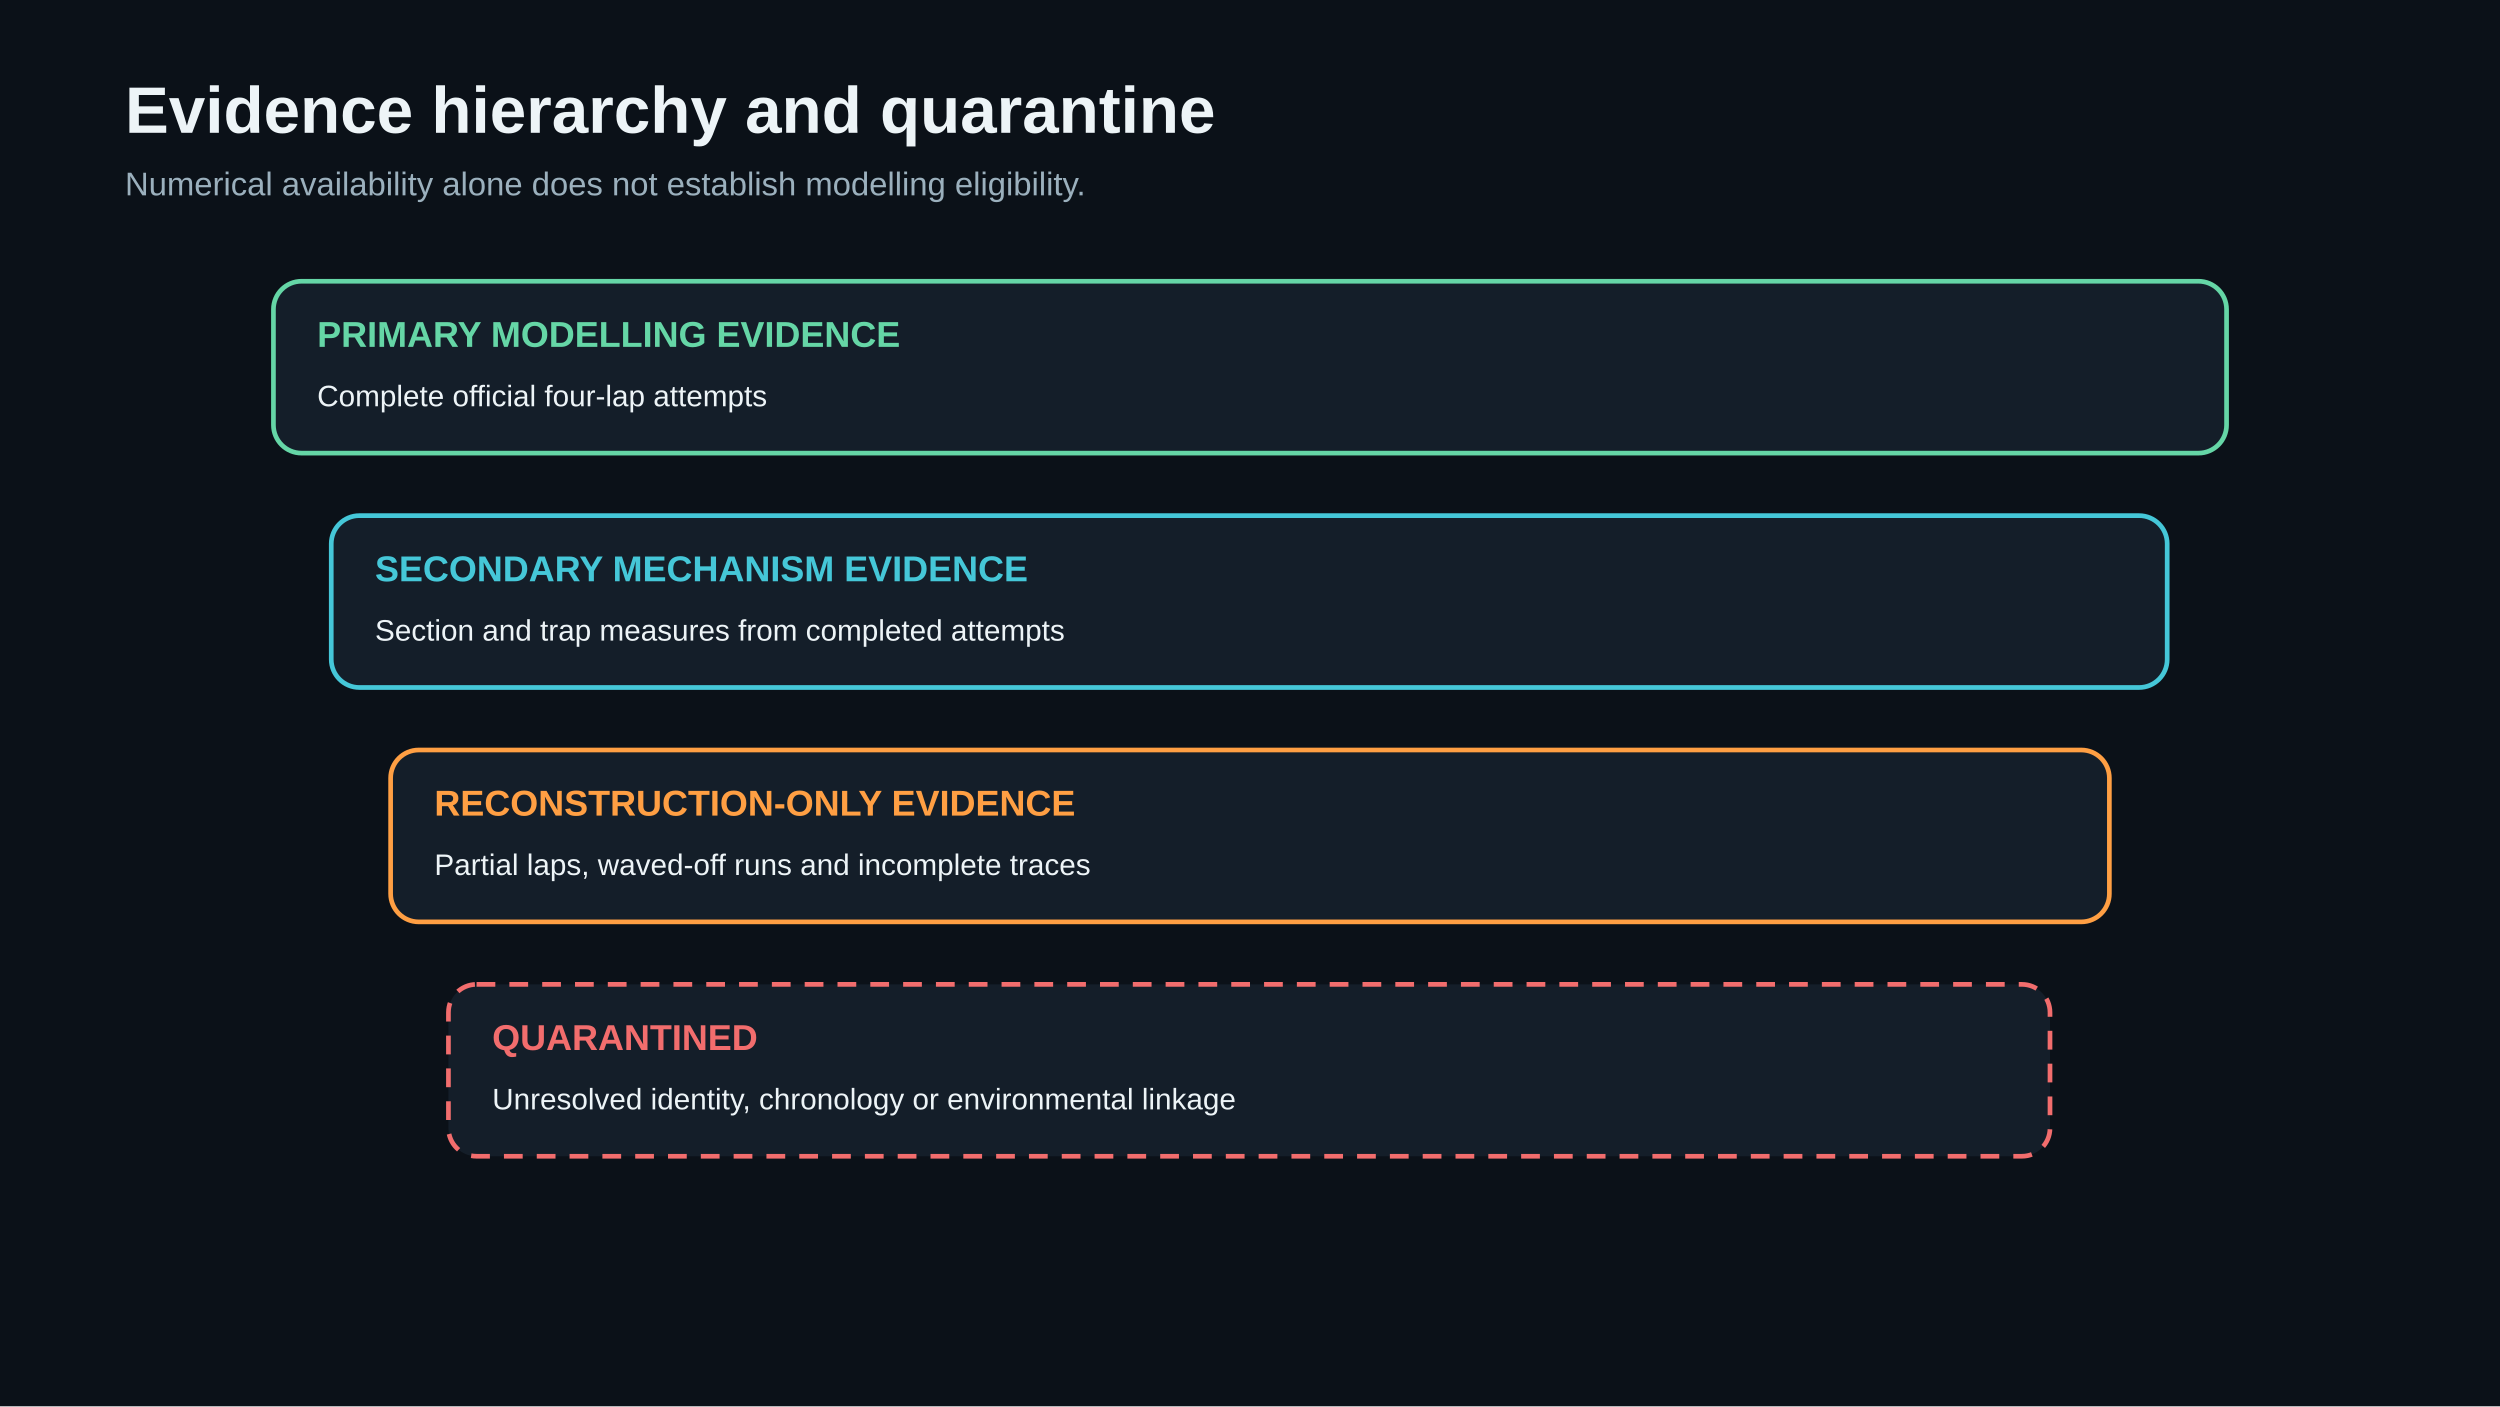
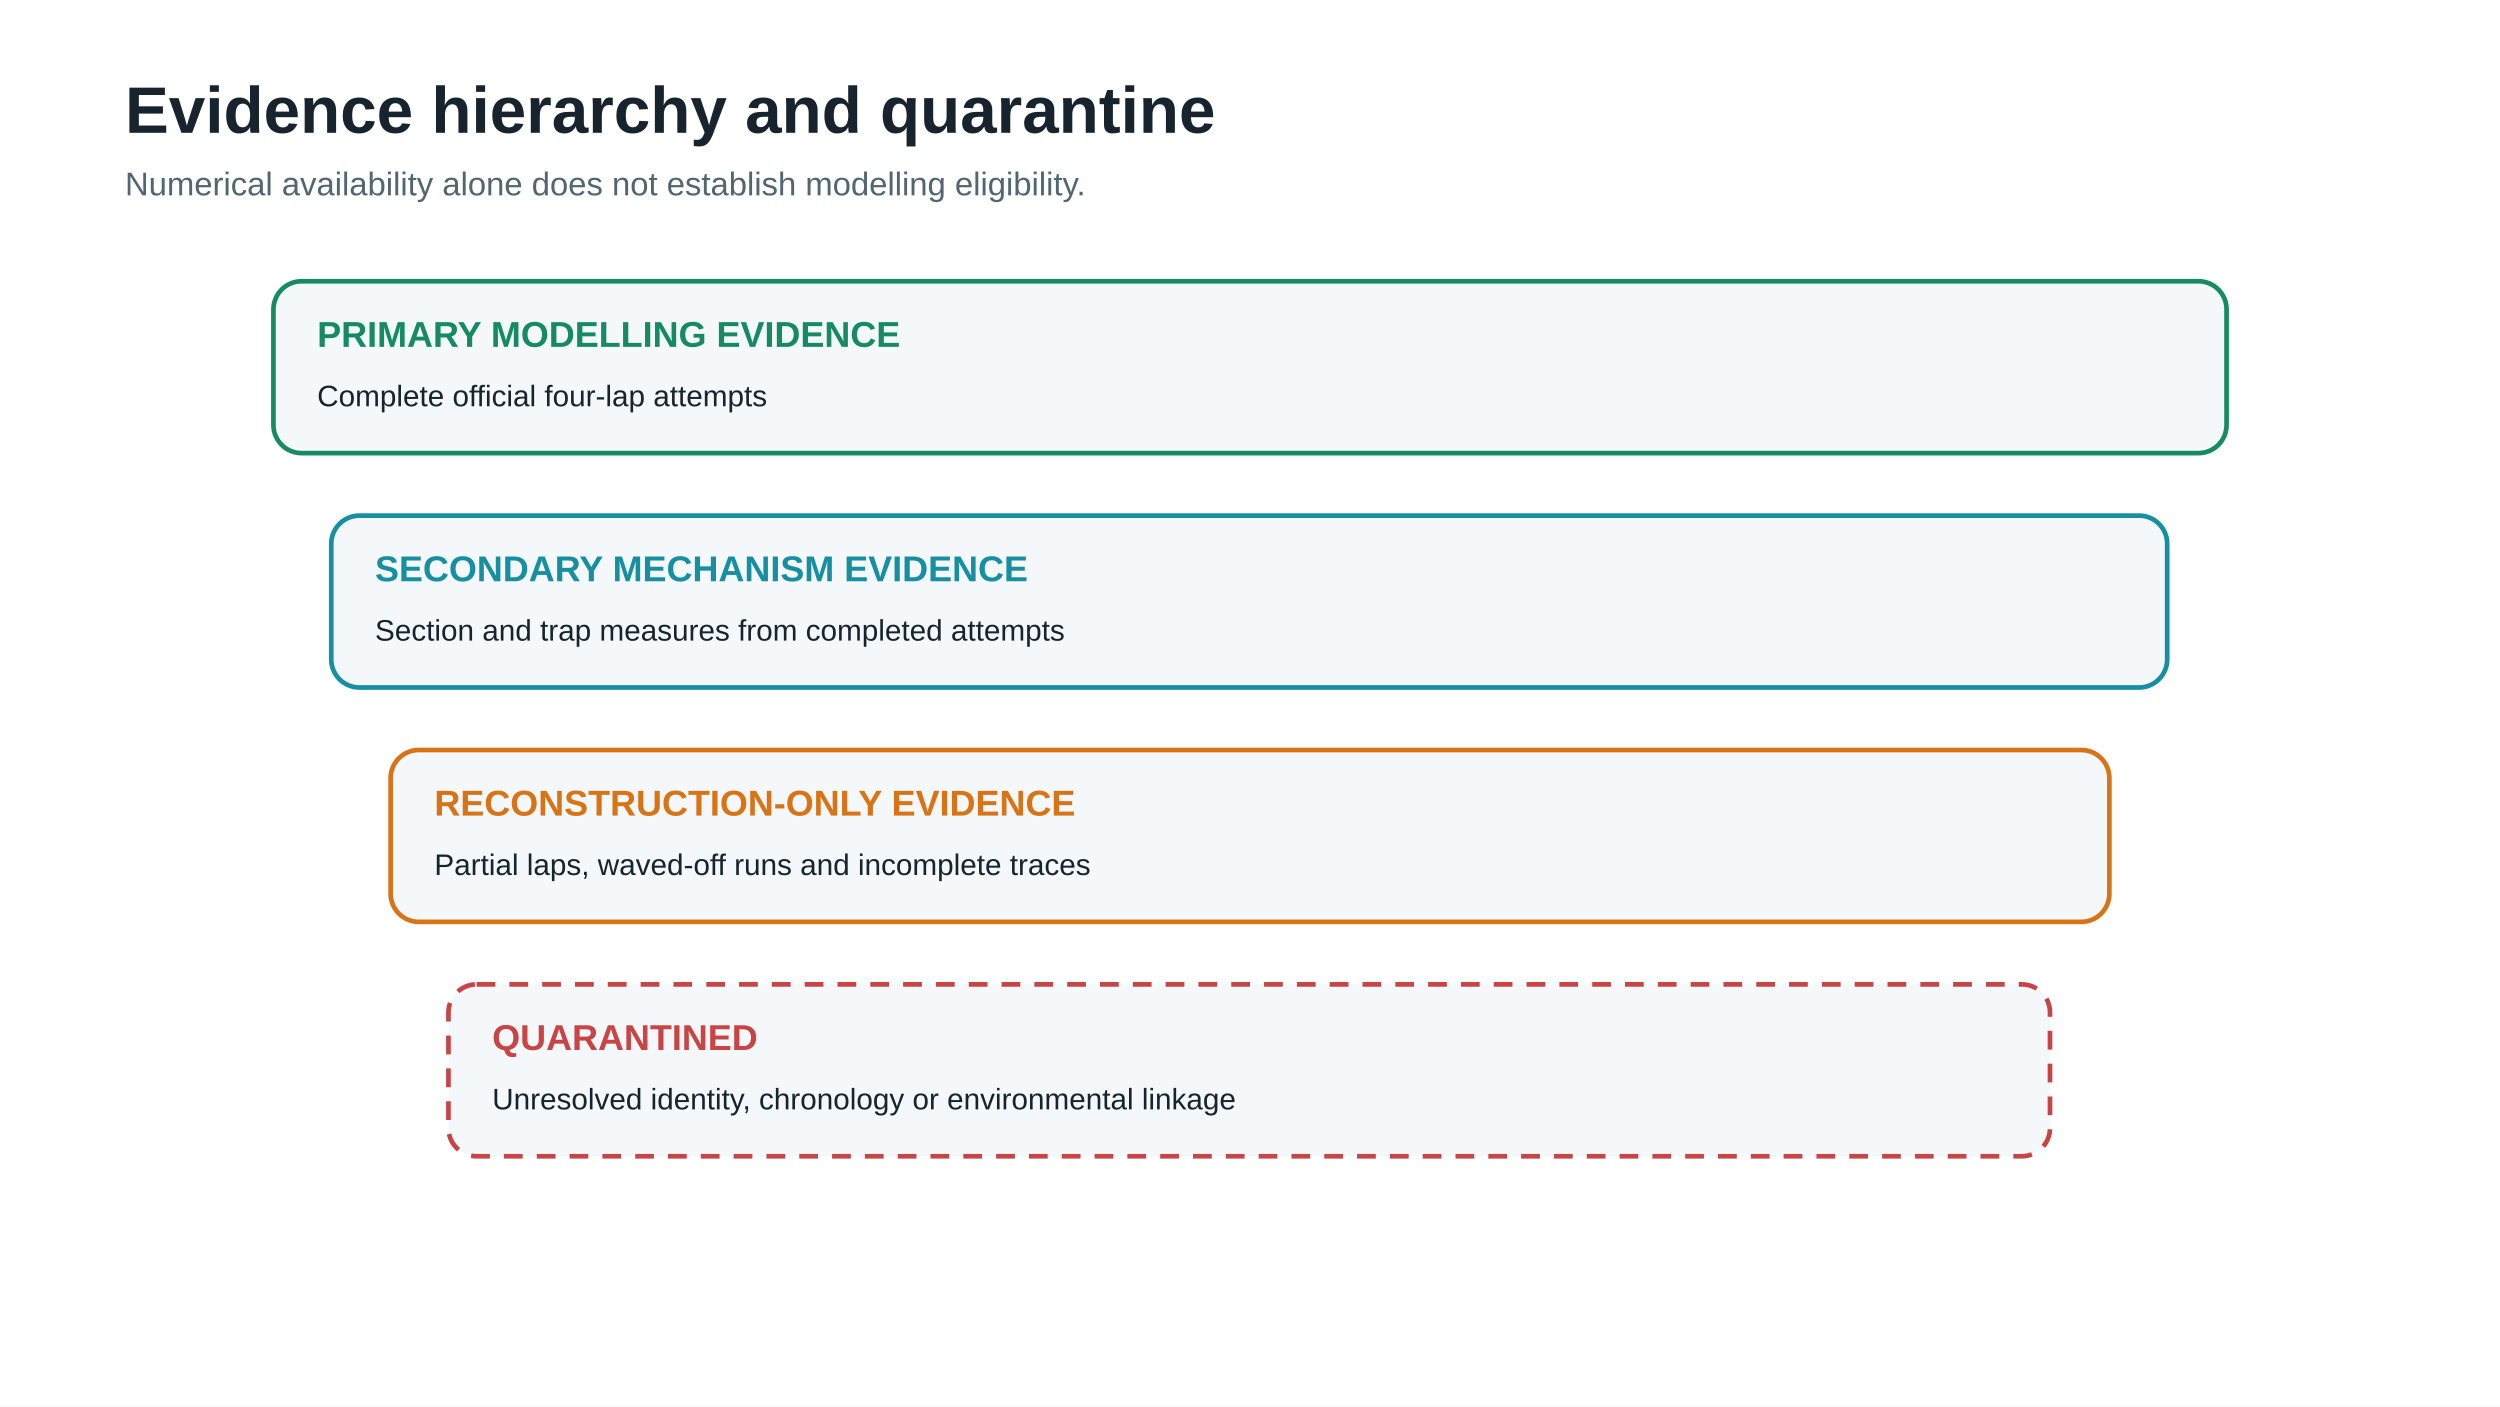
<svg xmlns="http://www.w3.org/2000/svg" width="1600" height="900" viewBox="0 0 1600 900">
  <defs>
    <marker id="a" markerWidth="10" markerHeight="10" refX="8" refY="5" orient="auto">
      <path d="M0,0 L10,5 L0,10 z" fill="#45c7d8" />
    </marker>
  </defs>
-   <rect width="1600" height="900" fill="#0b1118" />
-   <text x="80" y="85" fill="#edf4f7" font-family="Arial" font-size="42" font-weight="700">Evidence hierarchy and quarantine</text>
-   <text x="80" y="125" fill="#9bb0bd" font-family="Arial" font-size="21">Numerical availability alone does not establish modelling eligibility.</text>
-   <rect x="175" y="180" width="1250" height="110" rx="18" fill="#141e29" stroke="#65d6a6" stroke-width="3" />
-   <text x="203" y="222" fill="#65d6a6" font-family="Arial" font-size="23" font-weight="700">PRIMARY MODELLING EVIDENCE</text>
-   <text x="203" y="260" fill="#edf4f7" font-family="Arial" font-size="19">Complete official four-lap attempts</text>
-   <rect x="212" y="330" width="1175" height="110" rx="18" fill="#141e29" stroke="#45c7d8" stroke-width="3" />
-   <text x="240" y="372" fill="#45c7d8" font-family="Arial" font-size="23" font-weight="700">SECONDARY MECHANISM EVIDENCE</text>
-   <text x="240" y="410" fill="#edf4f7" font-family="Arial" font-size="19">Section and trap measures from completed attempts</text>
-   <rect x="250" y="480" width="1100" height="110" rx="18" fill="#141e29" stroke="#ff9f43" stroke-width="3" />
-   <text x="278" y="522" fill="#ff9f43" font-family="Arial" font-size="23" font-weight="700">RECONSTRUCTION-ONLY EVIDENCE</text>
-   <text x="278" y="560" fill="#edf4f7" font-family="Arial" font-size="19">Partial laps, waved-off runs and incomplete traces</text>
-   <rect x="287" y="630" width="1025" height="110" rx="18" fill="#141e29" stroke="#f26d6d" stroke-width="3" stroke-dasharray="12 9" />
-   <text x="315" y="672" fill="#f26d6d" font-family="Arial" font-size="23" font-weight="700">QUARANTINED</text>
-   <text x="315" y="710" fill="#edf4f7" font-family="Arial" font-size="19">Unresolved identity, chronology or environmental linkage</text>
+   <rect width="1600" height="900" fill="#ffffff" />
+   <text x="80" y="85" fill="#17232d" font-family="Arial" font-size="42" font-weight="700">Evidence hierarchy and quarantine</text>
+   <text x="80" y="125" fill="#526672" font-family="Arial" font-size="21">Numerical availability alone does not establish modelling eligibility.</text>
+   <rect x="175" y="180" width="1250" height="110" rx="18" fill="#f5f8fa" stroke="#168a62" stroke-width="3" />
+   <text x="203" y="222" fill="#168a62" font-family="Arial" font-size="23" font-weight="700">PRIMARY MODELLING EVIDENCE</text>
+   <text x="203" y="260" fill="#17232d" font-family="Arial" font-size="19">Complete official four-lap attempts</text>
+   <rect x="212" y="330" width="1175" height="110" rx="18" fill="#f5f8fa" stroke="#168fa3" stroke-width="3" />
+   <text x="240" y="372" fill="#168fa3" font-family="Arial" font-size="23" font-weight="700">SECONDARY MECHANISM EVIDENCE</text>
+   <text x="240" y="410" fill="#17232d" font-family="Arial" font-size="19">Section and trap measures from completed attempts</text>
+   <rect x="250" y="480" width="1100" height="110" rx="18" fill="#f5f8fa" stroke="#d87316" stroke-width="3" />
+   <text x="278" y="522" fill="#d87316" font-family="Arial" font-size="23" font-weight="700">RECONSTRUCTION-ONLY EVIDENCE</text>
+   <text x="278" y="560" fill="#17232d" font-family="Arial" font-size="19">Partial laps, waved-off runs and incomplete traces</text>
+   <rect x="287" y="630" width="1025" height="110" rx="18" fill="#f5f8fa" stroke="#c94444" stroke-width="3" stroke-dasharray="12 9" />
+   <text x="315" y="672" fill="#c94444" font-family="Arial" font-size="23" font-weight="700">QUARANTINED</text>
+   <text x="315" y="710" fill="#17232d" font-family="Arial" font-size="19">Unresolved identity, chronology or environmental linkage</text>
</svg>
